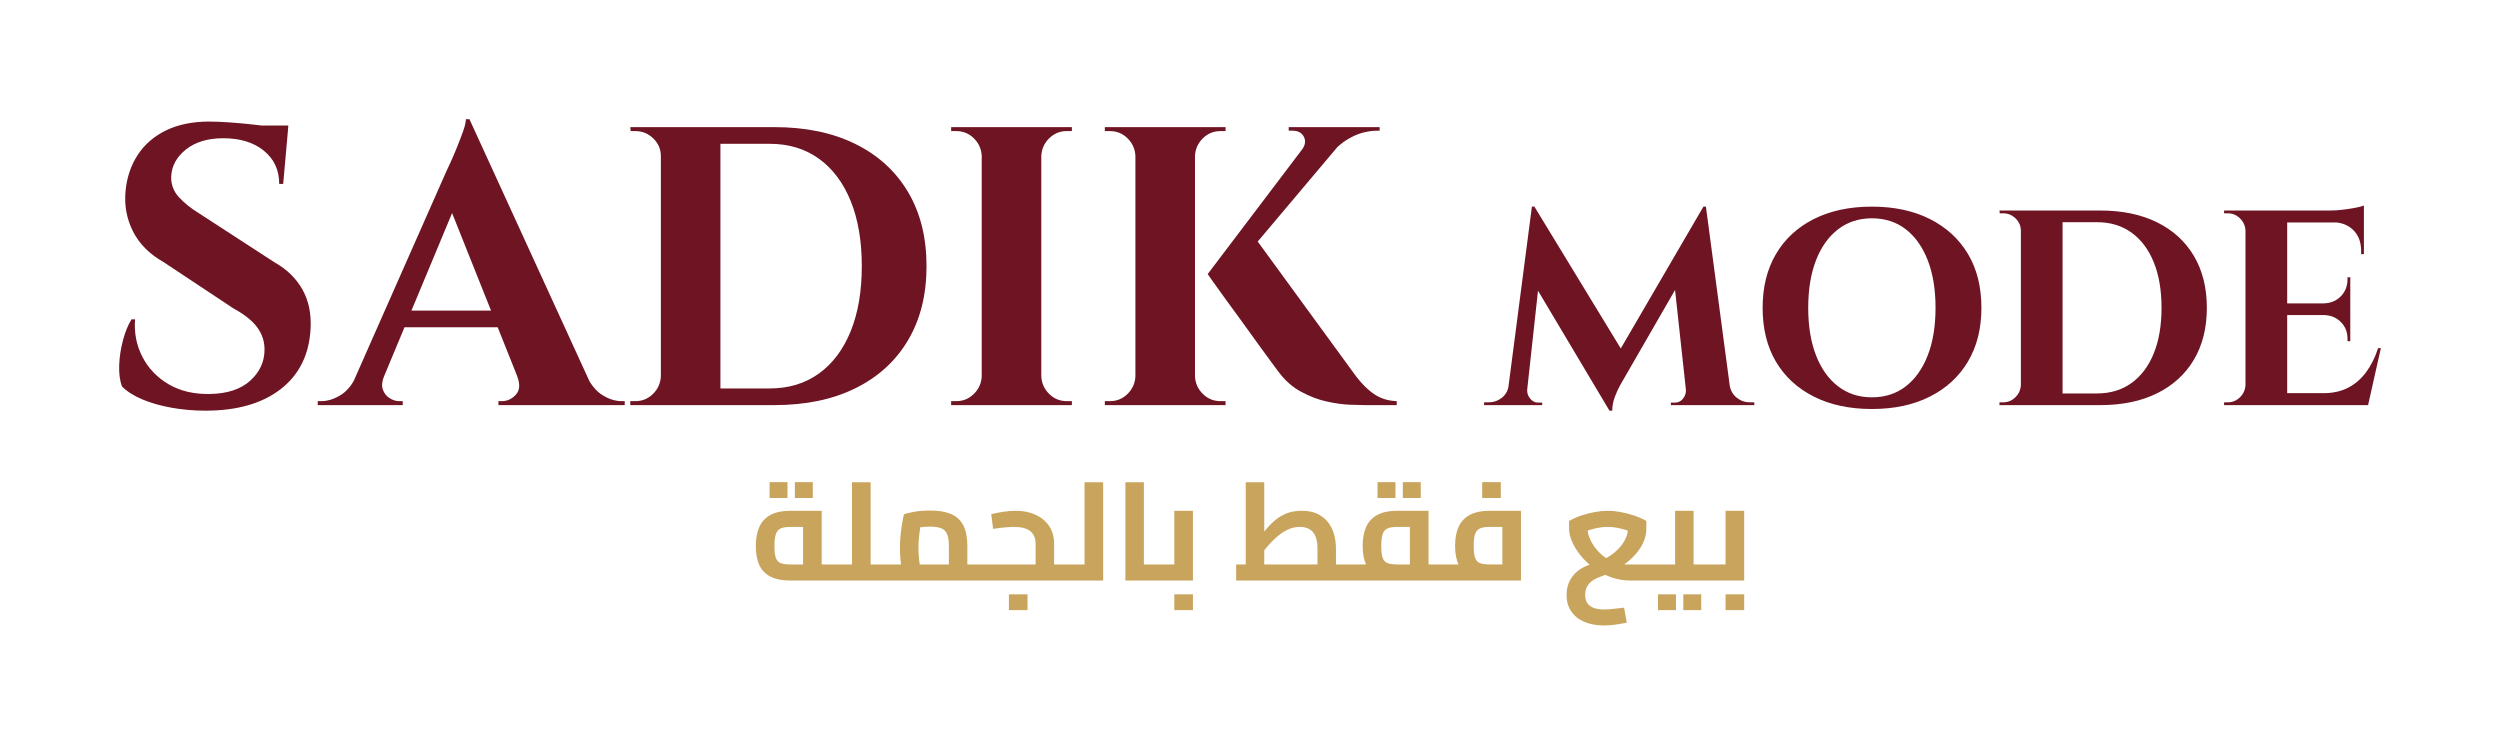
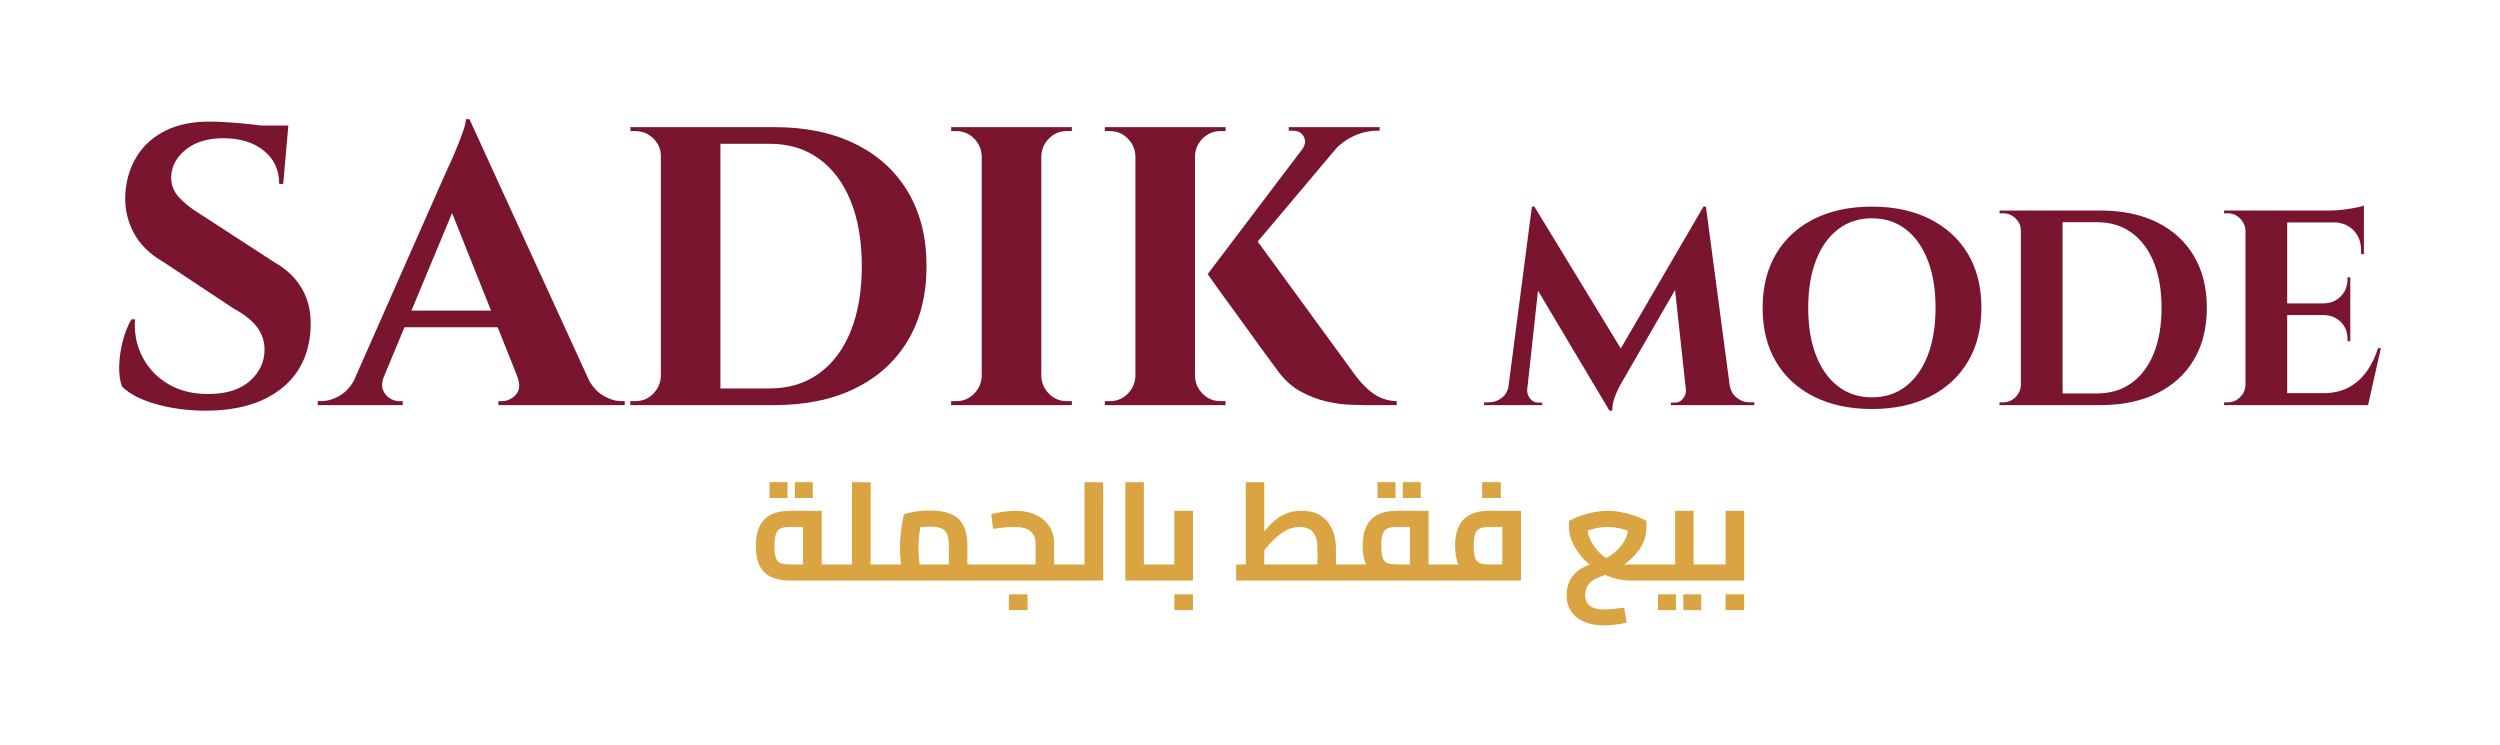
<svg xmlns="http://www.w3.org/2000/svg" viewBox="0 0 1259.06 374.97" width="1259" height="375">
-   <path fill="#6E1423" d="M105.422 61.2Q109.422 61.2 115.322 61.6Q121.222 62.0 127.522 62.7Q133.822 63.4 138.522 64.1Q143.222 64.8 145.022 65.6L142.622 92.6H140.622Q140.622 82.2 132.922 75.9Q125.222 69.6 112.422 69.6Q100.822 69.6 93.722 75.2Q86.622 80.8 86.222 88.8Q86.022 94.8 90.022 99.2Q94.022 103.6 100.222 107.4L138.422 132.2Q147.622 137.4 152.322 145.8Q157.022 154.2 156.422 165.4Q155.422 185.0 141.422 195.9Q127.422 206.8 103.422 206.8Q94.622 206.8 86.322 205.3Q78.022 203.8 71.622 201.1Q65.222 198.4 61.422 194.6Q59.822 190.2 60.022 184.0Q60.222 177.8 61.922 171.4Q63.622 165.0 66.222 160.8H68.022Q67.222 171.0 71.722 179.7Q76.222 188.4 84.922 193.5Q93.622 198.6 105.622 198.4Q118.822 198.2 126.022 191.7Q133.222 185.2 133.222 176.0Q133.222 169.8 129.522 164.8Q125.822 159.8 117.422 155.2L82.422 132.0Q71.822 126.0 67.022 116.6Q62.222 107.2 63.222 96.2Q64.222 85.8 69.422 77.9Q74.622 70.0 83.722 65.6Q92.822 61.2 105.422 61.2ZM145.222 63.2 144.822 67.4H121.222V63.2ZM236.422 60.0 301.822 202.8H265.822L224.222 98.6ZM193.422 189.4Q191.822 193.4 192.822 196.2Q193.822 199.0 196.222 200.5Q198.622 202.0 201.022 202.0H202.822V204.0H160.022V202.0Q160.022 202.0 160.922 202.0Q161.822 202.0 161.822 202.0Q166.422 202.0 171.322 199.1Q176.222 196.2 179.422 189.4ZM236.422 60.0 237.222 84.4 187.622 203.4H173.022L224.822 86.2Q225.422 85.0 226.922 81.7Q228.422 78.4 230.122 74.2Q231.822 70.0 233.222 66.1Q234.622 62.2 234.622 60.0ZM257.422 156.4V164.8H198.622V156.4ZM260.422 189.4H295.422Q298.822 196.2 303.622 199.1Q308.422 202.0 313.022 202.0Q313.022 202.0 313.822 202.0Q314.622 202.0 314.622 202.0V204.0H251.022V202.0H252.822Q256.822 202.0 259.822 198.7Q262.822 195.4 260.422 189.4ZM390.022 64.0Q413.622 64.0 430.822 72.5Q448.022 81.0 457.322 96.7Q466.622 112.4 466.622 134.0Q466.622 155.6 457.322 171.3Q448.022 187.0 430.822 195.5Q413.622 204.0 390.022 204.0H342.422L342.222 195.6Q348.022 195.6 354.322 195.6Q360.622 195.6 366.622 195.6Q372.622 195.6 377.322 195.6Q382.022 195.6 384.822 195.6Q387.622 195.6 387.622 195.6Q402.022 195.6 412.422 188.1Q422.822 180.6 428.422 166.8Q434.022 153.0 434.022 134.0Q434.022 115.0 428.422 101.2Q422.822 87.4 412.422 79.9Q402.022 72.4 387.622 72.4Q387.622 72.4 384.722 72.4Q381.822 72.4 376.822 72.4Q371.822 72.4 365.622 72.4Q359.422 72.4 352.822 72.4Q346.222 72.4 340.222 72.4V64.0ZM362.822 64.0V204.0H332.822V64.0ZM333.422 189.4V204.0H317.422V202.0Q317.422 202.0 318.722 202.0Q320.022 202.0 320.022 202.0Q325.222 202.0 328.922 198.3Q332.622 194.6 332.822 189.4ZM333.422 78.6H332.822Q332.822 73.4 329.022 69.7Q325.222 66.0 320.022 66.0Q320.022 66.0 318.822 66.0Q317.622 66.0 317.622 66.0L317.422 64.0H333.422ZM524.422 64.0V204.0H494.422V64.0ZM495.022 189.4V204.0H479.022V202.0Q479.022 202.0 480.322 202.0Q481.622 202.0 481.622 202.0Q486.822 202.0 490.522 198.3Q494.222 194.6 494.422 189.4ZM495.022 78.6H494.422Q494.222 73.4 490.522 69.7Q486.822 66.0 481.622 66.0Q481.622 66.0 480.322 66.0Q479.022 66.0 479.022 66.0V64.0H495.022ZM523.822 189.4H524.422Q524.622 194.6 528.322 198.3Q532.022 202.0 537.222 202.0Q537.222 202.0 538.422 202.0Q539.622 202.0 539.822 202.0V204.0H523.822ZM523.822 78.6V64.0H539.822V66.0Q539.622 66.0 538.422 66.0Q537.222 66.0 537.222 66.0Q532.022 66.0 528.322 69.7Q524.622 73.4 524.422 78.6ZM630.622 117.8 683.022 189.6Q687.622 195.6 692.422 198.7Q697.222 201.8 703.422 202.0V204.0H687.022Q684.822 204.0 679.722 203.8Q674.622 203.6 668.222 202.2Q661.822 200.8 655.322 197.3Q648.822 193.8 644.022 187.4Q643.022 186.0 640.022 182.0Q637.022 178.0 633.022 172.4Q629.022 166.8 624.722 160.9Q620.422 155.0 616.622 149.8Q612.822 144.6 610.522 141.3Q608.222 138.0 608.222 138.0ZM680.822 65.4 620.622 136.8 608.222 138.0 663.222 65.4ZM694.822 64.0V65.8H694.022Q687.422 65.8 681.722 68.5Q676.022 71.2 672.022 75.6L655.822 75.2Q658.222 71.8 656.622 68.8Q655.022 65.8 651.022 65.8H649.022V64.0H694.022ZM601.822 64.0V204.0H571.822V64.0ZM572.422 189.4V204.0H556.422V202.0Q556.622 202.0 557.722 202.0Q558.822 202.0 559.022 202.0Q564.222 202.0 567.922 198.3Q571.622 194.6 571.822 189.4ZM572.422 78.6H571.822Q571.622 73.4 567.922 69.7Q564.222 66.0 559.022 66.0Q558.822 66.0 557.722 66.0Q556.622 66.0 556.422 66.0V64.0H572.422ZM601.222 189.4H601.822Q602.022 194.6 605.722 198.3Q609.422 202.0 614.622 202.0Q614.822 202.0 615.922 202.0Q617.022 202.0 617.222 202.0V204.0H601.222ZM601.222 78.6V64.0H617.222V66.0Q617.022 66.0 615.922 66.0Q614.822 66.0 614.622 66.0Q609.422 66.0 605.722 69.7Q602.022 73.4 601.822 78.6Z" />
-   <path fill="#6E1423" d="M857.882 104.04 859.002 119.3 817.422 191.4Q817.422 191.4 816.022 193.85Q814.622 196.3 813.292 199.8Q811.962 203.3 811.962 206.8H810.562L805.102 194.62ZM762.962 193.78V204.0H747.422V202.6Q747.562 202.6 748.612 202.6Q749.662 202.6 749.662 202.6Q753.442 202.6 756.382 200.29Q759.322 197.98 759.882 193.78ZM769.122 196.02Q769.122 196.16 769.122 196.3Q769.122 196.44 769.122 196.72Q769.122 198.96 770.732 200.85Q772.342 202.74 774.582 202.74H776.682V204.0H768.142V196.02ZM771.502 104.04H772.762L777.662 118.04L768.282 204.0H758.482ZM772.762 104.04 818.542 179.22 810.562 206.8 769.122 137.22ZM859.142 104.04 872.442 204.0H849.902L842.902 139.6L857.882 104.04ZM868.102 193.78H871.042Q871.742 197.98 874.682 200.29Q877.622 202.6 881.262 202.6Q881.262 202.6 882.382 202.6Q883.502 202.6 883.502 202.6V204.0H868.102ZM849.062 196.02H850.042V204.0H841.502V202.74H843.602Q845.982 202.74 847.522 200.85Q849.062 198.96 849.062 196.72Q849.062 196.44 849.062 196.3Q849.062 196.16 849.062 196.02ZM942.722 104.04Q959.522 104.04 971.912 110.27Q984.302 116.5 991.092 127.84Q997.882 139.18 997.882 155.0Q997.882 170.68 991.092 182.09Q984.302 193.5 971.912 199.73Q959.522 205.96 942.722 205.96Q925.922 205.96 913.532 199.73Q901.142 193.5 894.422 182.16Q887.702 170.82 887.702 155.0Q887.702 139.32 894.422 127.91Q901.142 116.5 913.532 110.27Q925.922 104.04 942.722 104.04ZM942.722 200.08Q952.662 200.08 959.802 194.55Q966.942 189.02 970.862 178.94Q974.782 168.86 974.782 155.0Q974.782 141.14 970.862 131.06Q966.942 120.98 959.802 115.45Q952.662 109.92 942.722 109.92Q932.922 109.92 925.712 115.45Q918.502 120.98 914.582 131.06Q910.662 141.14 910.662 155.0Q910.662 168.86 914.582 178.94Q918.502 189.02 925.712 194.55Q932.922 200.08 942.722 200.08ZM1057.802 106Q1074.322 106 1086.362 111.95Q1098.402 117.9 1104.912 128.89Q1111.422 139.88 1111.422 155.0Q1111.422 170.12 1104.912 181.11Q1098.402 192.1 1086.362 198.05Q1074.322 204.0 1057.802 204.0H1024.482L1024.342 198.12Q1028.402 198.12 1032.812 198.12Q1037.222 198.12 1041.422 198.12Q1045.622 198.12 1048.912 198.12Q1052.202 198.12 1054.162 198.12Q1056.122 198.12 1056.122 198.12Q1066.202 198.12 1073.482 192.87Q1080.762 187.62 1084.682 177.96Q1088.602 168.3 1088.602 155.0Q1088.602 141.7 1084.682 132.04Q1080.762 122.38 1073.482 117.13Q1066.202 111.88 1056.122 111.88Q1056.122 111.88 1054.092 111.88Q1052.062 111.88 1048.562 111.88Q1045.062 111.88 1040.722 111.88Q1036.382 111.88 1031.762 111.88Q1027.142 111.88 1022.942 111.88V106ZM1038.762 106V204.0H1017.762V106ZM1018.182 193.78V204.0H1006.982V202.6Q1006.982 202.6 1007.892 202.6Q1008.802 202.6 1008.802 202.6Q1012.442 202.6 1015.032 200.01Q1017.622 197.42 1017.762 193.78ZM1018.182 116.22H1017.762Q1017.762 112.58 1015.102 109.99Q1012.442 107.4 1008.802 107.4Q1008.802 107.4 1007.962 107.4Q1007.122 107.4 1007.122 107.4L1006.982 106H1018.182ZM1151.882 106V204.0H1130.882V106ZM1188.842 197.98 1192.202 204.0H1151.462V197.98ZM1183.662 152.76V158.64H1151.462V152.76ZM1190.522 106V112.02H1151.462V106ZM1199.062 175.3 1192.622 204.0H1165.182L1170.222 197.98Q1177.222 197.98 1182.542 195.25Q1187.862 192.52 1191.642 187.41Q1195.422 182.3 1197.662 175.3ZM1183.662 158.36V171.8H1182.262V170.68Q1182.262 165.5 1178.902 162.14Q1175.542 158.78 1170.362 158.64V158.36ZM1183.662 139.6V153.04H1170.362V152.76Q1175.542 152.62 1178.902 149.19Q1182.262 145.76 1182.262 140.58V139.6ZM1190.522 111.6V127.98H1189.122V126.3Q1189.122 119.86 1185.272 115.94Q1181.422 112.02 1174.842 111.88V111.6ZM1190.522 103.48V107.54L1173.442 106Q1176.522 106 1179.952 105.58Q1183.382 105.16 1186.322 104.6Q1189.262 104.04 1190.522 103.48ZM1131.302 193.78V204.0H1120.102V202.6Q1120.102 202.6 1121.012 202.6Q1121.922 202.6 1121.922 202.6Q1125.562 202.6 1128.152 200.01Q1130.742 197.42 1130.882 193.78ZM1131.302 116.22H1130.882Q1130.742 112.58 1128.152 109.99Q1125.562 107.4 1121.922 107.4Q1121.922 107.4 1121.012 107.4Q1120.102 107.4 1120.102 107.4V106H1131.302Z" />
-   <path fill="#C9A45C" d="M398.006 292.36Q392.056 292.36 388.206 290.47Q384.356 288.58 382.501 284.73Q380.646 280.88 380.646 275.0Q380.646 269.12 382.501 265.165Q384.356 261.21 388.206 259.215Q392.056 257.22 398.006 257.22H413.826V287.95H404.446V263.31L406.756 265.34H398.006Q395.136 265.34 393.386 266.005Q391.636 266.67 390.831 268.735Q390.026 270.8 390.026 275.0Q390.026 278.99 390.761 280.985Q391.496 282.98 393.246 283.61Q394.996 284.24 398.006 284.24H421.176V292.36ZM421.176 292.36V284.24Q421.596 284.24 421.841 284.52Q422.086 284.8 422.261 285.36Q422.436 285.92 422.506 286.655Q422.576 287.39 422.576 288.3Q422.576 289.21 422.506 289.98Q422.436 290.75 422.261 291.275Q422.086 291.8 421.841 292.08Q421.596 292.36 421.176 292.36ZM387.576 250.78V242.8H396.606V250.78ZM400.316 250.78V242.8H409.346V250.78ZM438.466 292.36V284.24H445.816V292.36ZM421.176 292.36Q420.756 292.36 420.511 292.08Q420.266 291.8 420.091 291.275Q419.916 290.75 419.846 289.98Q419.776 289.21 419.776 288.3Q419.776 287.04 419.916 286.165Q420.056 285.29 420.371 284.765Q420.686 284.24 421.176 284.24ZM429.086 292.36V242.87H438.466V292.36ZM421.176 292.36V284.24H429.086V292.36ZM445.816 292.36V284.24Q446.236 284.24 446.516 284.52Q446.796 284.8 446.936 285.36Q447.076 285.92 447.146 286.655Q447.216 287.39 447.216 288.3Q447.216 289.21 447.146 289.98Q447.076 290.75 446.936 291.275Q446.796 291.8 446.516 292.08Q446.236 292.36 445.816 292.36ZM487.186 292.36V284.24H494.606V292.36ZM445.816 292.36Q445.396 292.36 445.151 292.08Q444.906 291.8 444.731 291.275Q444.556 290.75 444.486 289.98Q444.416 289.21 444.416 288.3Q444.416 287.04 444.556 286.165Q444.696 285.29 445.011 284.765Q445.326 284.24 445.816 284.24ZM445.816 292.36V284.24H482.146L477.876 287.88V275.0Q477.876 271.22 477.036 269.085Q476.196 266.95 474.131 266.075Q472.066 265.2 468.426 265.2Q465.556 265.2 462.791 265.585Q460.026 265.97 458.486 266.6L464.296 261.14Q463.876 262.75 463.491 265.2Q463.106 267.65 462.826 270.415Q462.546 273.18 462.546 275.84Q462.546 278.29 462.791 280.95Q463.036 283.61 463.351 285.64Q463.666 287.67 463.876 288.44L454.986 290.89Q454.706 289.91 454.286 287.67Q453.866 285.43 453.551 282.35Q453.236 279.27 453.236 275.84Q453.236 272.34 453.586 269.085Q453.936 265.83 454.391 263.205Q454.846 260.58 455.266 258.97Q456.946 258.34 460.516 257.71Q464.086 257.08 468.426 257.08Q474.726 257.08 478.891 258.83Q483.056 260.58 485.121 264.5Q487.186 268.42 487.186 275.07V292.36ZM494.606 292.36V284.24Q494.956 284.24 495.236 284.52Q495.516 284.8 495.656 285.36Q495.796 285.92 495.901 286.655Q496.006 287.39 496.006 288.3Q496.006 289.21 495.901 289.98Q495.796 290.75 495.656 291.275Q495.516 291.8 495.236 292.08Q494.956 292.36 494.606 292.36ZM530.866 292.36V284.24H538.286V292.36ZM494.606 292.36Q494.186 292.36 493.941 292.08Q493.696 291.8 493.521 291.275Q493.346 290.75 493.276 289.98Q493.206 289.21 493.206 288.3Q493.206 287.04 493.346 286.165Q493.486 285.29 493.801 284.765Q494.116 284.24 494.606 284.24ZM494.606 292.36V284.24H524.706L521.556 286.83V273.88Q521.556 269.68 518.931 267.51Q516.306 265.34 510.636 265.34Q509.026 265.34 506.226 265.585Q503.426 265.83 500.136 266.32L499.226 258.9Q502.236 258.2 505.351 257.71Q508.466 257.22 511.476 257.22Q517.216 257.22 521.556 259.215Q525.896 261.21 528.381 264.92Q530.866 268.63 530.866 273.88V292.36ZM538.286 292.36V284.24Q538.636 284.24 538.916 284.52Q539.196 284.8 539.336 285.36Q539.476 285.92 539.581 286.655Q539.686 287.39 539.686 288.3Q539.686 289.21 539.581 289.98Q539.476 290.75 539.336 291.275Q539.196 291.8 538.916 292.08Q538.636 292.36 538.286 292.36ZM508.116 307.27V299.29H517.496V307.27ZM546.196 292.36V242.87H555.576V292.36ZM538.286 292.36V284.24H546.196V292.36ZM538.286 292.36Q537.866 292.36 537.621 292.08Q537.376 291.8 537.201 291.275Q537.026 290.75 536.956 289.98Q536.886 289.21 536.886 288.3Q536.886 287.04 537.026 286.165Q537.166 285.29 537.481 284.765Q537.796 284.24 538.286 284.24ZM576.086 292.36V284.24H584.066V292.36ZM566.776 292.36V242.87H576.086V292.36ZM584.066 292.36V284.24Q584.486 284.24 584.731 284.52Q584.976 284.8 585.151 285.36Q585.326 285.92 585.396 286.655Q585.466 287.39 585.466 288.3Q585.466 289.21 585.396 289.98Q585.326 290.75 585.151 291.275Q584.976 291.8 584.731 292.08Q584.486 292.36 584.066 292.36ZM584.066 292.36V284.24H596.876L591.416 288.79V257.22H600.796V292.36ZM584.066 292.36Q583.646 292.36 583.401 292.08Q583.156 291.8 582.981 291.275Q582.806 290.75 582.736 289.98Q582.666 289.21 582.666 288.3Q582.666 287.04 582.806 286.165Q582.946 285.29 583.261 284.765Q583.576 284.24 584.066 284.24ZM591.416 307.27V299.29H600.796V307.27ZM672.826 292.36V284.24H680.246V292.36ZM622.566 292.36V284.24H671.426L663.516 291.1V276.4Q663.516 272.41 662.466 269.995Q661.416 267.58 659.421 266.46Q657.426 265.34 654.626 265.34Q651.616 265.34 648.956 266.53Q646.296 267.72 643.951 269.61Q641.606 271.5 639.646 273.67Q637.686 275.84 636.146 277.835Q634.606 279.83 633.486 281.23L631.386 274.44Q634.256 270.8 636.741 267.65Q639.226 264.5 641.956 262.155Q644.686 259.81 647.976 258.515Q651.266 257.22 655.606 257.22Q660.296 257.22 663.551 258.795Q666.806 260.37 668.906 263.1Q671.006 265.83 671.916 269.26Q672.826 272.69 672.826 276.4V292.36ZM627.396 284.24V242.87H636.706V284.24ZM680.246 292.36V284.24Q680.666 284.24 680.946 284.52Q681.226 284.8 681.366 285.36Q681.506 285.92 681.576 286.655Q681.646 287.39 681.646 288.3Q681.646 289.21 681.576 289.98Q681.506 290.75 681.366 291.275Q681.226 291.8 680.946 292.08Q680.666 292.36 680.246 292.36ZM719.446 292.36V284.24H726.796V292.36ZM680.246 292.36Q679.826 292.36 679.581 292.08Q679.336 291.8 679.161 291.275Q678.986 290.75 678.916 289.98Q678.846 289.21 678.846 288.3Q678.846 287.04 678.986 286.165Q679.126 285.29 679.441 284.765Q679.756 284.24 680.246 284.24ZM680.246 292.36V284.24H712.936L710.066 286.69V263.31L712.446 265.34H703.626Q700.546 265.34 698.796 266.11Q697.046 266.88 696.346 268.945Q695.646 271.01 695.646 274.79Q695.646 278.92 696.346 280.915Q697.046 282.91 698.796 283.575Q700.546 284.24 703.626 284.24V291.52Q697.676 291.52 693.826 289.84Q689.976 288.16 688.121 284.485Q686.266 280.81 686.266 274.79Q686.266 269.05 688.121 265.13Q689.976 261.21 693.826 259.215Q697.676 257.22 703.626 257.22H719.446V292.36ZM726.796 292.36V284.24Q727.216 284.24 727.496 284.52Q727.776 284.8 727.916 285.36Q728.056 285.92 728.126 286.655Q728.196 287.39 728.196 288.3Q728.196 289.21 728.126 289.98Q728.056 290.75 727.916 291.275Q727.776 291.8 727.496 292.08Q727.216 292.36 726.796 292.36ZM693.756 250.78V242.8H702.786V250.78ZM706.496 250.78V242.8H715.526V250.78ZM726.796 292.36V284.24H759.486L756.616 286.69V263.31L758.996 265.34H750.176Q747.096 265.34 745.346 266.11Q743.596 266.88 742.896 268.945Q742.196 271.01 742.196 274.79Q742.196 278.92 742.896 280.915Q743.596 282.91 745.346 283.575Q747.096 284.24 750.176 284.24V291.52Q744.226 291.52 740.376 289.84Q736.526 288.16 734.671 284.485Q732.816 280.81 732.816 274.79Q732.816 269.05 734.671 265.13Q736.526 261.21 740.376 259.215Q744.226 257.22 750.176 257.22H765.996V292.36ZM726.796 292.36Q726.376 292.36 726.131 292.08Q725.886 291.8 725.711 291.275Q725.536 290.75 725.466 289.98Q725.396 289.21 725.396 288.3Q725.396 287.04 725.536 286.165Q725.676 285.29 725.991 284.765Q726.306 284.24 726.796 284.24ZM746.466 250.78V242.8H755.846V250.78ZM817.936 306.01 819.266 313.57Q816.116 314.2 813.281 314.585Q810.446 314.97 807.786 314.97Q802.116 314.97 797.881 313.15Q793.646 311.33 791.301 307.865Q788.956 304.4 788.956 299.64Q788.956 295.37 790.776 292.045Q792.596 288.72 795.956 286.55Q799.316 284.38 803.726 283.61L804.496 283.05Q806.526 282.35 808.696 281.195Q810.866 280.04 812.861 278.43Q814.856 276.82 816.396 274.895Q817.936 272.97 818.881 270.8Q819.826 268.63 819.826 266.32V261.84L824.306 269.26Q820.666 267.3 816.851 266.32Q813.036 265.34 809.676 265.34Q806.246 265.34 802.466 266.32Q798.686 267.3 795.046 269.26L799.526 261.84V266.32Q799.526 268.49 800.541 270.94Q801.556 273.39 803.306 275.735Q805.056 278.08 807.436 280.005Q809.816 281.93 812.616 283.085Q815.416 284.24 818.356 284.24H832.496V292.36H821.366Q815.906 292.36 811.146 290.61Q806.386 288.86 802.536 285.955Q798.686 283.05 795.921 279.585Q793.156 276.12 791.686 272.655Q790.216 269.19 790.216 266.32V262.33Q793.226 260.65 796.621 259.53Q800.016 258.41 803.376 257.815Q806.736 257.22 809.676 257.22Q812.616 257.22 815.976 257.815Q819.336 258.41 822.731 259.53Q826.126 260.65 829.136 262.33V266.32Q829.136 269.89 827.596 273.215Q826.056 276.54 823.431 279.41Q820.806 282.28 817.516 284.59Q814.226 286.9 810.726 288.44Q810.166 288.72 809.116 289.175Q808.066 289.63 806.911 290.085Q805.756 290.54 804.916 290.855Q804.076 291.17 803.866 291.31Q802.466 291.94 801.206 293.025Q799.946 294.11 799.141 295.72Q798.336 297.33 798.336 299.71Q798.336 303.21 800.681 305.065Q803.026 306.92 807.786 306.92Q809.466 306.92 811.951 306.675Q814.436 306.43 817.936 306.01ZM832.496 292.36V284.24Q832.916 284.24 833.161 284.52Q833.406 284.8 833.581 285.36Q833.756 285.92 833.826 286.655Q833.896 287.39 833.896 288.3Q833.896 289.21 833.826 289.98Q833.756 290.75 833.581 291.275Q833.406 291.8 833.161 292.08Q832.916 292.36 832.496 292.36ZM852.936 292.36V284.24H861.686V292.36ZM861.686 292.36V284.24Q862.036 284.24 862.316 284.52Q862.596 284.8 862.736 285.36Q862.876 285.92 862.981 286.655Q863.086 287.39 863.086 288.3Q863.086 289.21 862.981 289.98Q862.876 290.75 862.736 291.275Q862.596 291.8 862.351 292.08Q862.106 292.36 861.686 292.36ZM832.496 292.36Q832.076 292.36 831.831 292.08Q831.586 291.8 831.411 291.275Q831.236 290.75 831.166 289.98Q831.096 289.21 831.096 288.3Q831.096 287.04 831.236 286.165Q831.376 285.29 831.691 284.765Q832.006 284.24 832.496 284.24ZM832.496 292.36V284.24H849.086L843.626 288.79V257.22H852.936V292.36ZM835.016 307.27V299.29H844.046V307.27ZM847.756 307.27V299.29H856.786V307.27ZM861.686 292.36V284.24H874.496L869.036 288.79V257.22H878.416V292.36ZM861.686 292.36Q861.266 292.36 861.021 292.08Q860.776 291.8 860.601 291.275Q860.426 290.75 860.356 289.98Q860.286 289.21 860.286 288.3Q860.286 287.04 860.426 286.165Q860.566 285.29 860.881 284.765Q861.196 284.24 861.686 284.24ZM869.036 307.27V299.29H878.416V307.27Z" />
+   <path fill="#7A1530" d="M105.422 61.2Q109.422 61.2 115.322 61.6Q121.222 62.0 127.522 62.7Q133.822 63.4 138.522 64.1Q143.222 64.8 145.022 65.6L142.622 92.6H140.622Q140.622 82.2 132.922 75.9Q125.222 69.6 112.422 69.6Q100.822 69.6 93.722 75.2Q86.622 80.8 86.222 88.8Q86.022 94.8 90.022 99.2Q94.022 103.6 100.222 107.4L138.422 132.2Q147.622 137.4 152.322 145.8Q157.022 154.2 156.422 165.4Q155.422 185.0 141.422 195.9Q127.422 206.8 103.422 206.8Q94.622 206.8 86.322 205.3Q78.022 203.8 71.622 201.1Q65.222 198.4 61.422 194.6Q59.822 190.2 60.022 184.0Q60.222 177.8 61.922 171.4Q63.622 165.0 66.222 160.8H68.022Q67.222 171.0 71.722 179.7Q76.222 188.4 84.922 193.5Q93.622 198.6 105.622 198.4Q118.822 198.2 126.022 191.7Q133.222 185.2 133.222 176.0Q133.222 169.8 129.522 164.8Q125.822 159.8 117.422 155.2L82.422 132.0Q71.822 126.0 67.022 116.6Q62.222 107.2 63.222 96.2Q64.222 85.8 69.422 77.9Q74.622 70.0 83.722 65.6Q92.822 61.2 105.422 61.2ZM145.222 63.2 144.822 67.4H121.222V63.2ZM236.422 60.0 301.822 202.8H265.822L224.222 98.6ZM193.422 189.4Q191.822 193.4 192.822 196.2Q193.822 199.0 196.222 200.5Q198.622 202.0 201.022 202.0H202.822V204.0H160.022V202.0Q160.022 202.0 160.922 202.0Q161.822 202.0 161.822 202.0Q166.422 202.0 171.322 199.1Q176.222 196.2 179.422 189.4ZM236.422 60.0 237.222 84.4 187.622 203.4H173.022L224.822 86.2Q225.422 85.0 226.922 81.7Q228.422 78.4 230.122 74.2Q231.822 70.0 233.222 66.1Q234.622 62.2 234.622 60.0ZM257.422 156.4V164.8H198.622V156.4ZM260.422 189.4H295.422Q298.822 196.2 303.622 199.1Q308.422 202.0 313.022 202.0Q313.022 202.0 313.822 202.0Q314.622 202.0 314.622 202.0V204.0H251.022V202.0H252.822Q256.822 202.0 259.822 198.7Q262.822 195.4 260.422 189.4ZM390.022 64.0Q413.622 64.0 430.822 72.5Q448.022 81.0 457.322 96.7Q466.622 112.4 466.622 134.0Q466.622 155.6 457.322 171.3Q448.022 187.0 430.822 195.5Q413.622 204.0 390.022 204.0H342.422L342.222 195.6Q348.022 195.6 354.322 195.6Q360.622 195.6 366.622 195.6Q372.622 195.6 377.322 195.6Q382.022 195.6 384.822 195.6Q387.622 195.6 387.622 195.6Q402.022 195.6 412.422 188.1Q422.822 180.6 428.422 166.8Q434.022 153.0 434.022 134.0Q434.022 115.0 428.422 101.2Q422.822 87.4 412.422 79.9Q402.022 72.4 387.622 72.4Q387.622 72.4 384.722 72.4Q381.822 72.4 376.822 72.4Q371.822 72.4 365.622 72.4Q359.422 72.4 352.822 72.4Q346.222 72.4 340.222 72.4V64.0ZM362.822 64.0V204.0H332.822V64.0ZM333.422 189.4V204.0H317.422V202.0Q317.422 202.0 318.722 202.0Q320.022 202.0 320.022 202.0Q325.222 202.0 328.922 198.3Q332.622 194.6 332.822 189.4ZM333.422 78.6H332.822Q332.822 73.4 329.022 69.7Q325.222 66.0 320.022 66.0Q320.022 66.0 318.822 66.0Q317.622 66.0 317.622 66.0L317.422 64.0H333.422ZM524.422 64.0V204.0H494.422V64.0ZM495.022 189.4V204.0H479.022V202.0Q479.022 202.0 480.322 202.0Q481.622 202.0 481.622 202.0Q486.822 202.0 490.522 198.3Q494.222 194.6 494.422 189.4ZM495.022 78.6H494.422Q494.222 73.4 490.522 69.7Q486.822 66.0 481.622 66.0Q481.622 66.0 480.322 66.0Q479.022 66.0 479.022 66.0V64.0H495.022ZM523.822 189.4H524.422Q524.622 194.6 528.322 198.3Q532.022 202.0 537.222 202.0Q537.222 202.0 538.422 202.0Q539.622 202.0 539.822 202.0V204.0H523.822ZM523.822 78.6V64.0H539.822V66.0Q539.622 66.0 538.422 66.0Q537.222 66.0 537.222 66.0Q532.022 66.0 528.322 69.7Q524.622 73.4 524.422 78.6ZM630.622 117.8 683.022 189.6Q687.622 195.6 692.422 198.7Q697.222 201.8 703.422 202.0V204.0H687.022Q684.822 204.0 679.722 203.8Q674.622 203.6 668.222 202.2Q661.822 200.8 655.322 197.3Q648.822 193.8 644.022 187.4Q643.022 186.0 640.022 182.0Q637.022 178.0 633.022 172.4Q629.022 166.8 624.722 160.9Q620.422 155.0 616.622 149.8Q612.822 144.6 610.522 141.3Q608.222 138.0 608.222 138.0ZM680.822 65.4 620.622 136.8 608.222 138.0 663.222 65.4ZM694.822 64.0V65.8H694.022Q687.422 65.8 681.722 68.5Q676.022 71.2 672.022 75.6L655.822 75.2Q658.222 71.8 656.622 68.8Q655.022 65.8 651.022 65.8H649.022V64.0H694.022ZM601.822 64.0V204.0H571.822V64.0ZM572.422 189.4V204.0H556.422V202.0Q556.622 202.0 557.722 202.0Q558.822 202.0 559.022 202.0Q564.222 202.0 567.922 198.3Q571.622 194.6 571.822 189.4ZM572.422 78.6H571.822Q571.622 73.4 567.922 69.7Q564.222 66.0 559.022 66.0Q558.822 66.0 557.722 66.0Q556.622 66.0 556.422 66.0V64.0H572.422ZM601.222 189.4H601.822Q602.022 194.6 605.722 198.3Q609.422 202.0 614.622 202.0Q614.822 202.0 615.922 202.0Q617.022 202.0 617.222 202.0V204.0H601.222ZM601.222 78.6V64.0H617.222V66.0Q617.022 66.0 615.922 66.0Q614.822 66.0 614.622 66.0Q609.422 66.0 605.722 69.7Q602.022 73.4 601.822 78.6Z" />
+   <path fill="#7A1530" d="M857.882 104.04 859.002 119.3 817.422 191.4Q817.422 191.4 816.022 193.85Q814.622 196.3 813.292 199.8Q811.962 203.3 811.962 206.8H810.562L805.102 194.62ZM762.962 193.78V204.0H747.422V202.6Q747.562 202.6 748.612 202.6Q749.662 202.6 749.662 202.6Q753.442 202.6 756.382 200.29Q759.322 197.98 759.882 193.78ZM769.122 196.02Q769.122 196.16 769.122 196.3Q769.122 196.44 769.122 196.72Q769.122 198.96 770.732 200.85Q772.342 202.74 774.582 202.74H776.682V204.0H768.142V196.02ZM771.502 104.04H772.762L777.662 118.04L768.282 204.0H758.482ZM772.762 104.04 818.542 179.22 810.562 206.8 769.122 137.22ZM859.142 104.04 872.442 204.0H849.902L842.902 139.6L857.882 104.04ZM868.102 193.78H871.042Q871.742 197.98 874.682 200.29Q877.622 202.6 881.262 202.6Q881.262 202.6 882.382 202.6Q883.502 202.6 883.502 202.6V204.0H868.102ZM849.062 196.02H850.042V204.0H841.502V202.74H843.602Q845.982 202.74 847.522 200.85Q849.062 198.96 849.062 196.72Q849.062 196.44 849.062 196.3Q849.062 196.16 849.062 196.02ZM942.722 104.04Q959.522 104.04 971.912 110.27Q984.302 116.5 991.092 127.84Q997.882 139.18 997.882 155.0Q997.882 170.68 991.092 182.09Q984.302 193.5 971.912 199.73Q959.522 205.96 942.722 205.96Q925.922 205.96 913.532 199.73Q901.142 193.5 894.422 182.16Q887.702 170.82 887.702 155.0Q887.702 139.32 894.422 127.91Q901.142 116.5 913.532 110.27Q925.922 104.04 942.722 104.04ZM942.722 200.08Q952.662 200.08 959.802 194.55Q966.942 189.02 970.862 178.94Q974.782 168.86 974.782 155.0Q974.782 141.14 970.862 131.06Q966.942 120.98 959.802 115.45Q952.662 109.92 942.722 109.92Q932.922 109.92 925.712 115.45Q918.502 120.98 914.582 131.06Q910.662 141.14 910.662 155.0Q910.662 168.86 914.582 178.94Q918.502 189.02 925.712 194.55Q932.922 200.08 942.722 200.08ZM1057.802 106Q1074.322 106 1086.362 111.95Q1098.402 117.9 1104.912 128.89Q1111.422 139.88 1111.422 155.0Q1111.422 170.12 1104.912 181.11Q1098.402 192.1 1086.362 198.05Q1074.322 204.0 1057.802 204.0H1024.482L1024.342 198.12Q1028.402 198.12 1032.812 198.12Q1037.222 198.12 1041.422 198.12Q1045.622 198.12 1048.912 198.12Q1052.202 198.12 1054.162 198.12Q1056.122 198.12 1056.122 198.12Q1066.202 198.12 1073.482 192.87Q1080.762 187.62 1084.682 177.96Q1088.602 168.3 1088.602 155.0Q1088.602 141.7 1084.682 132.04Q1080.762 122.38 1073.482 117.13Q1066.202 111.88 1056.122 111.88Q1056.122 111.88 1054.092 111.88Q1052.062 111.88 1048.562 111.88Q1045.062 111.88 1040.722 111.88Q1036.382 111.88 1031.762 111.88Q1027.142 111.88 1022.942 111.88V106ZM1038.762 106V204.0H1017.762V106ZM1018.182 193.78V204.0H1006.982V202.6Q1006.982 202.6 1007.892 202.6Q1008.802 202.6 1008.802 202.6Q1012.442 202.6 1015.032 200.01Q1017.622 197.42 1017.762 193.78ZM1018.182 116.22H1017.762Q1017.762 112.58 1015.102 109.99Q1012.442 107.4 1008.802 107.4Q1008.802 107.4 1007.962 107.4Q1007.122 107.4 1007.122 107.4L1006.982 106H1018.182ZM1151.882 106V204.0H1130.882V106ZM1188.842 197.98 1192.202 204.0H1151.462V197.98ZM1183.662 152.76V158.64H1151.462V152.76ZM1190.522 106V112.02H1151.462V106ZM1199.062 175.3 1192.622 204.0H1165.182L1170.222 197.98Q1177.222 197.98 1182.542 195.25Q1187.862 192.52 1191.642 187.41Q1195.422 182.3 1197.662 175.3ZM1183.662 158.36V171.8H1182.262V170.68Q1182.262 165.5 1178.902 162.14Q1175.542 158.78 1170.362 158.64V158.36ZM1183.662 139.6V153.04H1170.362V152.76Q1175.542 152.62 1178.902 149.19Q1182.262 145.76 1182.262 140.58V139.6ZM1190.522 111.6V127.98H1189.122V126.3Q1189.122 119.86 1185.272 115.94Q1181.422 112.02 1174.842 111.88V111.6ZM1190.522 103.48V107.54L1173.442 106Q1176.522 106 1179.952 105.58Q1183.382 105.16 1186.322 104.6Q1189.262 104.04 1190.522 103.48ZM1131.302 193.78V204.0H1120.102V202.6Q1120.102 202.6 1121.012 202.6Q1121.922 202.6 1121.922 202.6Q1125.562 202.6 1128.152 200.01Q1130.742 197.42 1130.882 193.78ZM1131.302 116.22H1130.882Q1130.742 112.58 1128.152 109.99Q1125.562 107.4 1121.922 107.4Q1121.922 107.4 1121.012 107.4Q1120.102 107.4 1120.102 107.4V106H1131.302Z" />
+   <path fill="#D9A441" d="M398.006 292.36Q392.056 292.36 388.206 290.47Q384.356 288.58 382.501 284.73Q380.646 280.88 380.646 275.0Q380.646 269.12 382.501 265.165Q384.356 261.21 388.206 259.215Q392.056 257.22 398.006 257.22H413.826V287.95H404.446V263.31L406.756 265.34H398.006Q395.136 265.34 393.386 266.005Q391.636 266.67 390.831 268.735Q390.026 270.8 390.026 275.0Q390.026 278.99 390.761 280.985Q391.496 282.98 393.246 283.61Q394.996 284.24 398.006 284.24H421.176V292.36ZM421.176 292.36V284.24Q421.596 284.24 421.841 284.52Q422.086 284.8 422.261 285.36Q422.436 285.92 422.506 286.655Q422.576 287.39 422.576 288.3Q422.576 289.21 422.506 289.98Q422.436 290.75 422.261 291.275Q422.086 291.8 421.841 292.08Q421.596 292.36 421.176 292.36ZM387.576 250.78V242.8H396.606V250.78ZM400.316 250.78V242.8H409.346V250.78ZM438.466 292.36V284.24H445.816V292.36ZM421.176 292.36Q420.756 292.36 420.511 292.08Q420.266 291.8 420.091 291.275Q419.916 290.75 419.846 289.98Q419.776 289.21 419.776 288.3Q419.776 287.04 419.916 286.165Q420.056 285.29 420.371 284.765Q420.686 284.24 421.176 284.24ZM429.086 292.36V242.87H438.466V292.36ZM421.176 292.36V284.24H429.086V292.36ZM445.816 292.36V284.24Q446.236 284.24 446.516 284.52Q446.796 284.8 446.936 285.36Q447.076 285.92 447.146 286.655Q447.216 287.39 447.216 288.3Q447.216 289.21 447.146 289.98Q447.076 290.75 446.936 291.275Q446.796 291.8 446.516 292.08Q446.236 292.36 445.816 292.36ZM487.186 292.36V284.24H494.606V292.36ZM445.816 292.36Q445.396 292.36 445.151 292.08Q444.906 291.8 444.731 291.275Q444.556 290.75 444.486 289.98Q444.416 289.21 444.416 288.3Q444.416 287.04 444.556 286.165Q444.696 285.29 445.011 284.765Q445.326 284.24 445.816 284.24ZM445.816 292.36V284.24H482.146L477.876 287.88V275.0Q477.876 271.22 477.036 269.085Q476.196 266.95 474.131 266.075Q472.066 265.2 468.426 265.2Q465.556 265.2 462.791 265.585Q460.026 265.97 458.486 266.6L464.296 261.14Q463.876 262.75 463.491 265.2Q463.106 267.65 462.826 270.415Q462.546 273.18 462.546 275.84Q462.546 278.29 462.791 280.95Q463.036 283.61 463.351 285.64Q463.666 287.67 463.876 288.44L454.986 290.89Q454.706 289.91 454.286 287.67Q453.866 285.43 453.551 282.35Q453.236 279.27 453.236 275.84Q453.236 272.34 453.586 269.085Q453.936 265.83 454.391 263.205Q454.846 260.58 455.266 258.97Q456.946 258.34 460.516 257.71Q464.086 257.08 468.426 257.08Q474.726 257.08 478.891 258.83Q483.056 260.58 485.121 264.5Q487.186 268.42 487.186 275.07V292.36ZM494.606 292.36V284.24Q494.956 284.24 495.236 284.52Q495.516 284.8 495.656 285.36Q495.796 285.92 495.901 286.655Q496.006 287.39 496.006 288.3Q496.006 289.21 495.901 289.98Q495.796 290.75 495.656 291.275Q495.516 291.8 495.236 292.08Q494.956 292.36 494.606 292.36ZM530.866 292.36V284.24H538.286V292.36ZM494.606 292.36Q494.186 292.36 493.941 292.08Q493.696 291.8 493.521 291.275Q493.346 290.75 493.276 289.98Q493.206 289.21 493.206 288.3Q493.206 287.04 493.346 286.165Q493.486 285.29 493.801 284.765Q494.116 284.24 494.606 284.24ZM494.606 292.36V284.24H524.706L521.556 286.83V273.88Q521.556 269.68 518.931 267.51Q516.306 265.34 510.636 265.34Q509.026 265.34 506.226 265.585Q503.426 265.83 500.136 266.32L499.226 258.9Q502.236 258.2 505.351 257.71Q508.466 257.22 511.476 257.22Q517.216 257.22 521.556 259.215Q525.896 261.21 528.381 264.92Q530.866 268.63 530.866 273.88V292.36ZM538.286 292.36V284.24Q538.636 284.24 538.916 284.52Q539.196 284.8 539.336 285.36Q539.476 285.92 539.581 286.655Q539.686 287.39 539.686 288.3Q539.686 289.21 539.581 289.98Q539.476 290.75 539.336 291.275Q539.196 291.8 538.916 292.08Q538.636 292.36 538.286 292.36ZM508.116 307.27V299.29H517.496V307.27ZM546.196 292.36V242.87H555.576V292.36ZM538.286 292.36V284.24H546.196V292.36ZM538.286 292.36Q537.866 292.36 537.621 292.08Q537.376 291.8 537.201 291.275Q537.026 290.75 536.956 289.98Q536.886 289.21 536.886 288.3Q536.886 287.04 537.026 286.165Q537.166 285.29 537.481 284.765Q537.796 284.24 538.286 284.24ZM576.086 292.36V284.24H584.066V292.36ZM566.776 292.36V242.87H576.086V292.36ZM584.066 292.36V284.24Q584.486 284.24 584.731 284.52Q584.976 284.8 585.151 285.36Q585.326 285.92 585.396 286.655Q585.466 287.39 585.466 288.3Q585.466 289.21 585.396 289.98Q585.326 290.75 585.151 291.275Q584.976 291.8 584.731 292.08Q584.486 292.36 584.066 292.36ZM584.066 292.36V284.24H596.876L591.416 288.79V257.22H600.796V292.36ZM584.066 292.36Q583.646 292.36 583.401 292.08Q583.156 291.8 582.981 291.275Q582.806 290.75 582.736 289.98Q582.666 289.21 582.666 288.3Q582.666 287.04 582.806 286.165Q582.946 285.29 583.261 284.765Q583.576 284.24 584.066 284.24ZM591.416 307.27V299.29H600.796V307.27ZM672.826 292.36V284.24H680.246V292.36ZM622.566 292.36V284.24H671.426L663.516 291.1V276.4Q663.516 272.41 662.466 269.995Q661.416 267.58 659.421 266.46Q657.426 265.34 654.626 265.34Q651.616 265.34 648.956 266.53Q646.296 267.72 643.951 269.61Q641.606 271.5 639.646 273.67Q637.686 275.84 636.146 277.835Q634.606 279.83 633.486 281.23L631.386 274.44Q634.256 270.8 636.741 267.65Q639.226 264.5 641.956 262.155Q644.686 259.81 647.976 258.515Q651.266 257.22 655.606 257.22Q660.296 257.22 663.551 258.795Q666.806 260.37 668.906 263.1Q671.006 265.83 671.916 269.26Q672.826 272.69 672.826 276.4V292.36ZM627.396 284.24V242.87H636.706V284.24ZM680.246 292.36V284.24Q680.666 284.24 680.946 284.52Q681.226 284.8 681.366 285.36Q681.506 285.92 681.576 286.655Q681.646 287.39 681.646 288.3Q681.646 289.21 681.576 289.98Q681.506 290.75 681.366 291.275Q681.226 291.8 680.946 292.08Q680.666 292.36 680.246 292.36ZM719.446 292.36V284.24H726.796V292.36ZM680.246 292.36Q679.826 292.36 679.581 292.08Q679.336 291.8 679.161 291.275Q678.986 290.75 678.916 289.98Q678.846 289.21 678.846 288.3Q678.846 287.04 678.986 286.165Q679.126 285.29 679.441 284.765Q679.756 284.24 680.246 284.24ZM680.246 292.36V284.24H712.936L710.066 286.69V263.31L712.446 265.34H703.626Q700.546 265.34 698.796 266.11Q697.046 266.88 696.346 268.945Q695.646 271.01 695.646 274.79Q695.646 278.92 696.346 280.915Q697.046 282.91 698.796 283.575Q700.546 284.24 703.626 284.24V291.52Q697.676 291.52 693.826 289.84Q689.976 288.16 688.121 284.485Q686.266 280.81 686.266 274.79Q686.266 269.05 688.121 265.13Q689.976 261.21 693.826 259.215Q697.676 257.22 703.626 257.22H719.446V292.36ZM726.796 292.36V284.24Q727.216 284.24 727.496 284.52Q727.776 284.8 727.916 285.36Q728.056 285.92 728.126 286.655Q728.196 287.39 728.196 288.3Q728.196 289.21 728.126 289.98Q728.056 290.75 727.916 291.275Q727.776 291.8 727.496 292.08Q727.216 292.36 726.796 292.36ZM693.756 250.78V242.8H702.786V250.78ZM706.496 250.78V242.8H715.526V250.78ZM726.796 292.36V284.24H759.486L756.616 286.69V263.31L758.996 265.34H750.176Q747.096 265.34 745.346 266.11Q743.596 266.88 742.896 268.945Q742.196 271.01 742.196 274.79Q742.196 278.92 742.896 280.915Q743.596 282.91 745.346 283.575Q747.096 284.24 750.176 284.24V291.52Q744.226 291.52 740.376 289.84Q736.526 288.16 734.671 284.485Q732.816 280.81 732.816 274.79Q732.816 269.05 734.671 265.13Q736.526 261.21 740.376 259.215Q744.226 257.22 750.176 257.22H765.996V292.36ZM726.796 292.36Q726.376 292.36 726.131 292.08Q725.886 291.8 725.711 291.275Q725.536 290.75 725.466 289.98Q725.396 289.21 725.396 288.3Q725.396 287.04 725.536 286.165Q725.676 285.29 725.991 284.765Q726.306 284.24 726.796 284.24ZM746.466 250.78V242.8H755.846V250.78ZM817.936 306.01 819.266 313.57Q816.116 314.2 813.281 314.585Q810.446 314.97 807.786 314.97Q802.116 314.97 797.881 313.15Q793.646 311.33 791.301 307.865Q788.956 304.4 788.956 299.64Q788.956 295.37 790.776 292.045Q792.596 288.72 795.956 286.55Q799.316 284.38 803.726 283.61L804.496 283.05Q806.526 282.35 808.696 281.195Q810.866 280.04 812.861 278.43Q814.856 276.82 816.396 274.895Q817.936 272.97 818.881 270.8Q819.826 268.63 819.826 266.32V261.84L824.306 269.26Q820.666 267.3 816.851 266.32Q813.036 265.34 809.676 265.34Q806.246 265.34 802.466 266.32Q798.686 267.3 795.046 269.26L799.526 261.84V266.32Q799.526 268.49 800.541 270.94Q801.556 273.39 803.306 275.735Q805.056 278.08 807.436 280.005Q809.816 281.93 812.616 283.085Q815.416 284.24 818.356 284.24H832.496V292.36H821.366Q815.906 292.36 811.146 290.61Q806.386 288.86 802.536 285.955Q798.686 283.05 795.921 279.585Q793.156 276.12 791.686 272.655Q790.216 269.19 790.216 266.32V262.33Q793.226 260.65 796.621 259.53Q800.016 258.41 803.376 257.815Q806.736 257.22 809.676 257.22Q812.616 257.22 815.976 257.815Q819.336 258.41 822.731 259.53Q826.126 260.65 829.136 262.33V266.32Q829.136 269.89 827.596 273.215Q826.056 276.54 823.431 279.41Q820.806 282.28 817.516 284.59Q814.226 286.9 810.726 288.44Q810.166 288.72 809.116 289.175Q808.066 289.63 806.911 290.085Q805.756 290.54 804.916 290.855Q804.076 291.17 803.866 291.31Q802.466 291.94 801.206 293.025Q799.946 294.11 799.141 295.72Q798.336 297.33 798.336 299.71Q798.336 303.21 800.681 305.065Q803.026 306.92 807.786 306.92Q809.466 306.92 811.951 306.675Q814.436 306.43 817.936 306.01ZM832.496 292.36V284.24Q832.916 284.24 833.161 284.52Q833.406 284.8 833.581 285.36Q833.756 285.92 833.826 286.655Q833.896 287.39 833.896 288.3Q833.896 289.21 833.826 289.98Q833.756 290.75 833.581 291.275Q833.406 291.8 833.161 292.08Q832.916 292.36 832.496 292.36ZM852.936 292.36V284.24H861.686V292.36ZM861.686 292.36V284.24Q862.036 284.24 862.316 284.52Q862.596 284.8 862.736 285.36Q862.876 285.92 862.981 286.655Q863.086 287.39 863.086 288.3Q863.086 289.21 862.981 289.98Q862.876 290.75 862.736 291.275Q862.596 291.8 862.351 292.08Q862.106 292.36 861.686 292.36ZM832.496 292.36Q832.076 292.36 831.831 292.08Q831.586 291.8 831.411 291.275Q831.236 290.75 831.166 289.98Q831.096 289.21 831.096 288.3Q831.096 287.04 831.236 286.165Q831.376 285.29 831.691 284.765Q832.006 284.24 832.496 284.24ZM832.496 292.36V284.24H849.086L843.626 288.79V257.22H852.936V292.36ZM835.016 307.27V299.29H844.046V307.27ZM847.756 307.27V299.29H856.786V307.27ZM861.686 292.36V284.24H874.496L869.036 288.79V257.22H878.416V292.36ZM861.686 292.36Q861.266 292.36 861.021 292.08Q860.776 291.8 860.601 291.275Q860.426 290.75 860.356 289.98Q860.286 289.21 860.286 288.3Q860.286 287.04 860.426 286.165Q860.566 285.29 860.881 284.765Q861.196 284.24 861.686 284.24ZM869.036 307.27V299.29H878.416V307.27Z" />
</svg>
